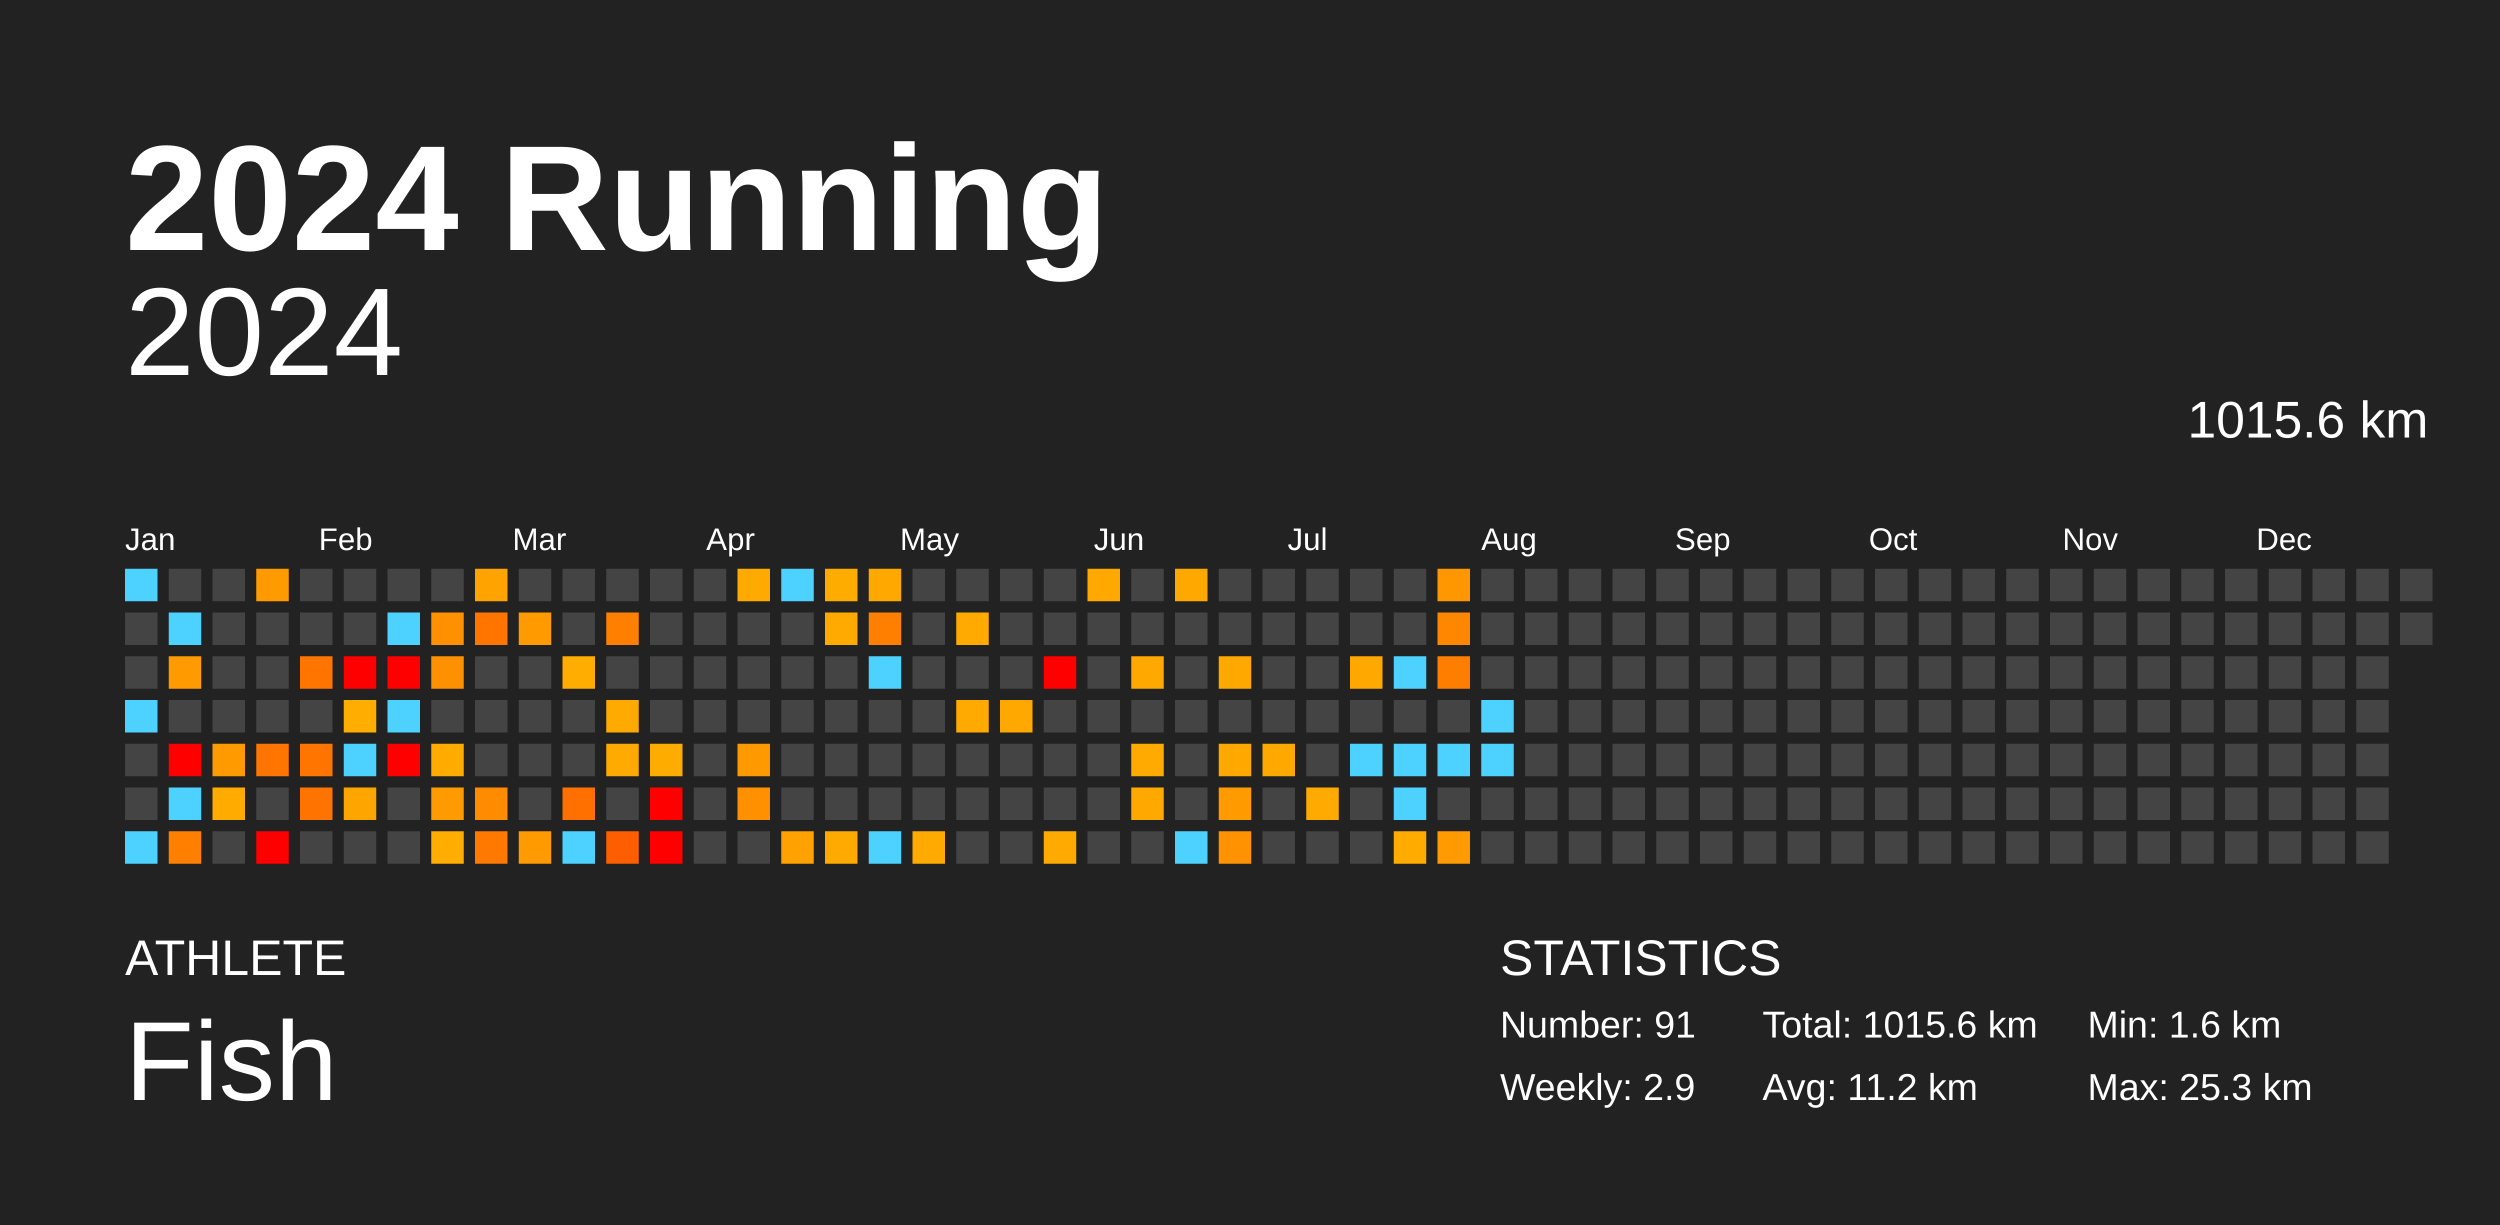
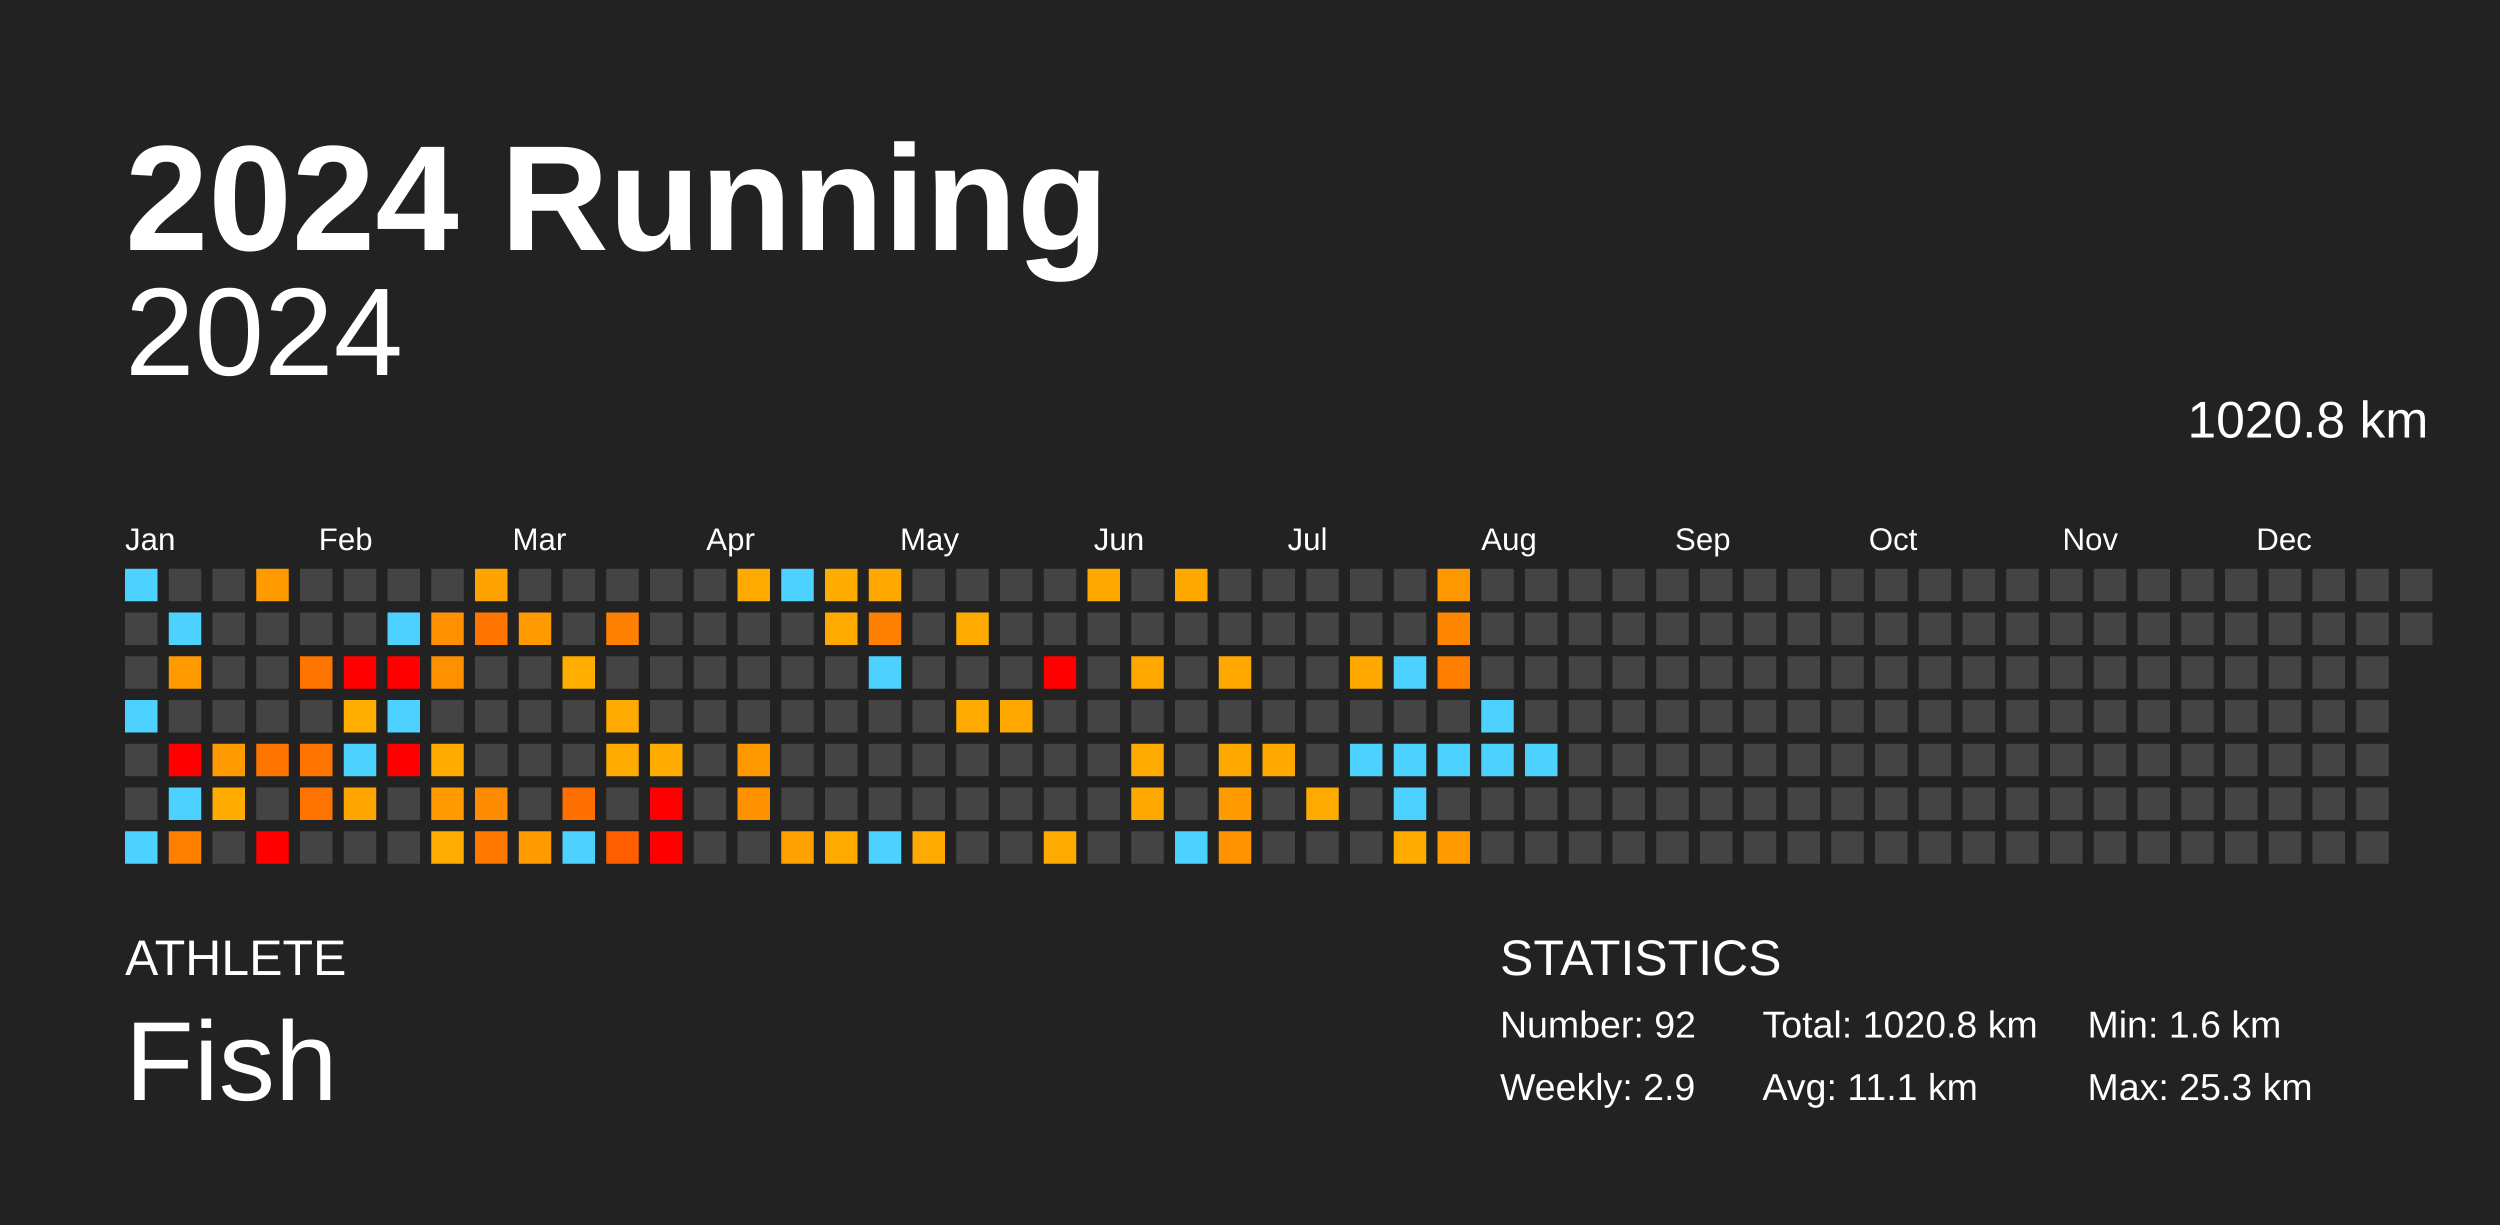
<svg xmlns="http://www.w3.org/2000/svg" baseProfile="full" height="98mm" version="1.1" viewBox="0,0,200,98" width="200mm">
  <defs />
  <rect fill="#222222" height="98" width="200" x="0" y="0" />
  <text fill="#FFFFFF" style="font-size:12px; font-family:Arial; font-weight:bold;" x="10" y="20">2024 Running</text>
  <text fill="#FFFFFF" style="font-size:4px; font-family:Arial" x="10" y="78">ATHLETE</text>
  <text fill="#FFFFFF" style="font-size:9px; font-family:Arial" x="10" y="88">Fish</text>
  <text fill="#FFFFFF" style="font-size:4px; font-family:Arial" x="120" y="78">STATISTICS</text>
-   <text fill="#FFFFFF" style="font-size:3px; font-family:Arial" x="120" y="83">Number: 91</text>
+   <text fill="#FFFFFF" style="font-size:3px; font-family:Arial" x="120" y="83">Number: 92</text>
  <text fill="#FFFFFF" style="font-size:3px; font-family:Arial" x="120" y="88">Weekly: 2.9</text>
-   <text fill="#FFFFFF" style="font-size:3px; font-family:Arial" x="141" y="83">Total: 1015.6 km</text>
-   <text fill="#FFFFFF" style="font-size:3px; font-family:Arial" x="141" y="88">Avg: 11.2 km</text>
+   <text fill="#FFFFFF" style="font-size:3px; font-family:Arial" x="141" y="83">Total: 1020.8 km</text>
+   <text fill="#FFFFFF" style="font-size:3px; font-family:Arial" x="141" y="88">Avg: 11.1 km</text>
  <text fill="#FFFFFF" style="font-size:3px; font-family:Arial" x="167" y="83">Min: 1.6 km</text>
  <text fill="#FFFFFF" style="font-size:3px; font-family:Arial" x="167" y="88">Max: 25.3 km</text>
  <text alignment-baseline="hanging" fill="#FFFFFF" style="font-size:10.0px; font-family:Arial;" x="10" y="30">2024</text>
-   <text alignment-baseline="hanging" fill="#FFFFFF" style="font-size:4.125px; font-family:Arial;" x="175" y="35">1015.6 km</text>
+   <text alignment-baseline="hanging" fill="#FFFFFF" style="font-size:4.125px; font-family:Arial;" x="175" y="35">1020.8 km</text>
  <text fill="#FFFFFF" style="font-size:2.5px; font-family:Arial" x="10.0" y="44">Jan</text>
  <text fill="#FFFFFF" style="font-size:2.5px; font-family:Arial" x="25.5" y="44">Feb</text>
  <text fill="#FFFFFF" style="font-size:2.5px; font-family:Arial" x="41.0" y="44">Mar</text>
  <text fill="#FFFFFF" style="font-size:2.5px; font-family:Arial" x="56.5" y="44">Apr</text>
  <text fill="#FFFFFF" style="font-size:2.5px; font-family:Arial" x="72.0" y="44">May</text>
  <text fill="#FFFFFF" style="font-size:2.5px; font-family:Arial" x="87.5" y="44">Jun</text>
  <text fill="#FFFFFF" style="font-size:2.5px; font-family:Arial" x="103.0" y="44">Jul</text>
  <text fill="#FFFFFF" style="font-size:2.5px; font-family:Arial" x="118.5" y="44">Aug</text>
  <text fill="#FFFFFF" style="font-size:2.5px; font-family:Arial" x="134.0" y="44">Sep</text>
  <text fill="#FFFFFF" style="font-size:2.5px; font-family:Arial" x="149.5" y="44">Oct</text>
  <text fill="#FFFFFF" style="font-size:2.5px; font-family:Arial" x="165.0" y="44">Nov</text>
  <text fill="#FFFFFF" style="font-size:2.5px; font-family:Arial" x="180.5" y="44">Dec</text>
  <rect fill="#4dd2ff" height="2.6" width="2.6" x="10.0" y="45.5" />
  <rect fill="#444444" height="2.6" width="2.6" x="10.0" y="49.0" />
  <rect fill="#444444" height="2.6" width="2.6" x="10.0" y="52.5" />
  <rect fill="#4dd2ff" height="2.6" width="2.6" x="10.0" y="56.0" />
  <rect fill="#444444" height="2.6" width="2.6" x="10.0" y="59.5" />
  <rect fill="#444444" height="2.6" width="2.6" x="10.0" y="63.0" />
  <rect fill="#4dd2ff" height="2.6" width="2.6" x="10.0" y="66.5" />
  <rect fill="#444444" height="2.6" width="2.6" x="13.5" y="45.5" />
  <rect fill="#4dd2ff" height="2.6" width="2.6" x="13.5" y="49.0" />
  <rect fill="#ff9b00" height="2.6" width="2.6" x="13.5" y="52.5" />
  <rect fill="#444444" height="2.6" width="2.6" x="13.5" y="56.0" />
  <rect fill="red" height="2.6" width="2.6" x="13.5" y="59.5" />
  <rect fill="#4dd2ff" height="2.6" width="2.6" x="13.5" y="63.0" />
  <rect fill="#ff7f00" height="2.6" width="2.6" x="13.5" y="66.5" />
  <rect fill="#444444" height="2.6" width="2.6" x="17.0" y="45.5" />
  <rect fill="#444444" height="2.6" width="2.6" x="17.0" y="49.0" />
  <rect fill="#444444" height="2.6" width="2.6" x="17.0" y="52.5" />
  <rect fill="#444444" height="2.6" width="2.6" x="17.0" y="56.0" />
  <rect fill="#ff9b00" height="2.6" width="2.6" x="17.0" y="59.5" />
  <rect fill="#ffab00" height="2.6" width="2.6" x="17.0" y="63.0" />
  <rect fill="#444444" height="2.6" width="2.6" x="17.0" y="66.5" />
  <rect fill="#ff9b00" height="2.6" width="2.6" x="20.5" y="45.5" />
  <rect fill="#444444" height="2.6" width="2.6" x="20.5" y="49.0" />
  <rect fill="#444444" height="2.6" width="2.6" x="20.5" y="52.5" />
  <rect fill="#444444" height="2.6" width="2.6" x="20.5" y="56.0" />
  <rect fill="#ff7500" height="2.6" width="2.6" x="20.5" y="59.5" />
  <rect fill="#444444" height="2.6" width="2.6" x="20.5" y="63.0" />
  <rect fill="red" height="2.6" width="2.6" x="20.5" y="66.5" />
  <rect fill="#444444" height="2.6" width="2.6" x="24.0" y="45.5" />
  <rect fill="#444444" height="2.6" width="2.6" x="24.0" y="49.0" />
  <rect fill="#ff7500" height="2.6" width="2.6" x="24.0" y="52.5" />
  <rect fill="#444444" height="2.6" width="2.6" x="24.0" y="56.0" />
  <rect fill="#ff7500" height="2.6" width="2.6" x="24.0" y="59.5" />
  <rect fill="#ff7400" height="2.6" width="2.6" x="24.0" y="63.0" />
  <rect fill="#444444" height="2.6" width="2.6" x="24.0" y="66.5" />
  <rect fill="#444444" height="2.6" width="2.6" x="27.5" y="45.5" />
  <rect fill="#444444" height="2.6" width="2.6" x="27.5" y="49.0" />
  <rect fill="red" height="2.6" width="2.6" x="27.5" y="52.5" />
  <rect fill="#ffae00" height="2.6" width="2.6" x="27.5" y="56.0" />
  <rect fill="#4dd2ff" height="2.6" width="2.6" x="27.5" y="59.5" />
  <rect fill="#ffa500" height="2.6" width="2.6" x="27.5" y="63.0" />
  <rect fill="#444444" height="2.6" width="2.6" x="27.5" y="66.5" />
  <rect fill="#444444" height="2.6" width="2.6" x="31.0" y="45.5" />
  <rect fill="#4dd2ff" height="2.6" width="2.6" x="31.0" y="49.0" />
  <rect fill="red" height="2.6" width="2.6" x="31.0" y="52.5" />
  <rect fill="#4dd2ff" height="2.6" width="2.6" x="31.0" y="56.0" />
  <rect fill="red" height="2.6" width="2.6" x="31.0" y="59.5" />
  <rect fill="#444444" height="2.6" width="2.6" x="31.0" y="63.0" />
  <rect fill="#444444" height="2.6" width="2.6" x="31.0" y="66.5" />
  <rect fill="#444444" height="2.6" width="2.6" x="34.5" y="45.5" />
  <rect fill="#ff9000" height="2.6" width="2.6" x="34.5" y="49.0" />
  <rect fill="#ff9100" height="2.6" width="2.6" x="34.5" y="52.5" />
  <rect fill="#444444" height="2.6" width="2.6" x="34.5" y="56.0" />
  <rect fill="#ffab00" height="2.6" width="2.6" x="34.5" y="59.5" />
  <rect fill="#ff9a00" height="2.6" width="2.6" x="34.5" y="63.0" />
  <rect fill="#ffad00" height="2.6" width="2.6" x="34.5" y="66.5" />
  <rect fill="#ffa300" height="2.6" width="2.6" x="38.0" y="45.5" />
  <rect fill="#ff7500" height="2.6" width="2.6" x="38.0" y="49.0" />
  <rect fill="#444444" height="2.6" width="2.6" x="38.0" y="52.5" />
  <rect fill="#444444" height="2.6" width="2.6" x="38.0" y="56.0" />
  <rect fill="#444444" height="2.6" width="2.6" x="38.0" y="59.5" />
  <rect fill="#ff8c00" height="2.6" width="2.6" x="38.0" y="63.0" />
  <rect fill="#ff7800" height="2.6" width="2.6" x="38.0" y="66.5" />
  <rect fill="#444444" height="2.6" width="2.6" x="41.5" y="45.5" />
  <rect fill="#ff9b00" height="2.6" width="2.6" x="41.5" y="49.0" />
  <rect fill="#444444" height="2.6" width="2.6" x="41.5" y="52.5" />
  <rect fill="#444444" height="2.6" width="2.6" x="41.5" y="56.0" />
  <rect fill="#444444" height="2.6" width="2.6" x="41.5" y="59.5" />
  <rect fill="#444444" height="2.6" width="2.6" x="41.5" y="63.0" />
  <rect fill="#ff9a00" height="2.6" width="2.6" x="41.5" y="66.5" />
  <rect fill="#444444" height="2.6" width="2.6" x="45.0" y="45.5" />
  <rect fill="#444444" height="2.6" width="2.6" x="45.0" y="49.0" />
  <rect fill="#ffae00" height="2.6" width="2.6" x="45.0" y="52.5" />
  <rect fill="#444444" height="2.6" width="2.6" x="45.0" y="56.0" />
  <rect fill="#444444" height="2.6" width="2.6" x="45.0" y="59.5" />
  <rect fill="#ff7000" height="2.6" width="2.6" x="45.0" y="63.0" />
  <rect fill="#4dd2ff" height="2.6" width="2.6" x="45.0" y="66.5" />
  <rect fill="#444444" height="2.6" width="2.6" x="48.5" y="45.5" />
  <rect fill="#ff7f00" height="2.6" width="2.6" x="48.5" y="49.0" />
  <rect fill="#444444" height="2.6" width="2.6" x="48.5" y="52.5" />
  <rect fill="#ffaa00" height="2.6" width="2.6" x="48.5" y="56.0" />
  <rect fill="#ffaa00" height="2.6" width="2.6" x="48.5" y="59.5" />
  <rect fill="#444444" height="2.6" width="2.6" x="48.5" y="63.0" />
  <rect fill="#ff5e00" height="2.6" width="2.6" x="48.5" y="66.5" />
  <rect fill="#444444" height="2.6" width="2.6" x="52.0" y="45.5" />
  <rect fill="#444444" height="2.6" width="2.6" x="52.0" y="49.0" />
  <rect fill="#444444" height="2.6" width="2.6" x="52.0" y="52.5" />
  <rect fill="#444444" height="2.6" width="2.6" x="52.0" y="56.0" />
  <rect fill="#ffac00" height="2.6" width="2.6" x="52.0" y="59.5" />
  <rect fill="red" height="2.6" width="2.6" x="52.0" y="63.0" />
  <rect fill="red" height="2.6" width="2.6" x="52.0" y="66.5" />
  <rect fill="#444444" height="2.6" width="2.6" x="55.5" y="45.5" />
  <rect fill="#444444" height="2.6" width="2.6" x="55.5" y="49.0" />
  <rect fill="#444444" height="2.6" width="2.6" x="55.5" y="52.5" />
  <rect fill="#444444" height="2.6" width="2.6" x="55.5" y="56.0" />
  <rect fill="#444444" height="2.6" width="2.6" x="55.5" y="59.5" />
  <rect fill="#444444" height="2.6" width="2.6" x="55.5" y="63.0" />
  <rect fill="#444444" height="2.6" width="2.6" x="55.5" y="66.5" />
  <rect fill="#ffaa00" height="2.6" width="2.6" x="59.0" y="45.5" />
  <rect fill="#444444" height="2.6" width="2.6" x="59.0" y="49.0" />
  <rect fill="#444444" height="2.6" width="2.6" x="59.0" y="52.5" />
  <rect fill="#444444" height="2.6" width="2.6" x="59.0" y="56.0" />
  <rect fill="#ff9900" height="2.6" width="2.6" x="59.0" y="59.5" />
  <rect fill="#ff9100" height="2.6" width="2.6" x="59.0" y="63.0" />
  <rect fill="#444444" height="2.6" width="2.6" x="59.0" y="66.5" />
  <rect fill="#4dd2ff" height="2.6" width="2.6" x="62.5" y="45.5" />
  <rect fill="#444444" height="2.6" width="2.6" x="62.5" y="49.0" />
  <rect fill="#444444" height="2.6" width="2.6" x="62.5" y="52.5" />
  <rect fill="#444444" height="2.6" width="2.6" x="62.5" y="56.0" />
  <rect fill="#444444" height="2.6" width="2.6" x="62.5" y="59.5" />
  <rect fill="#444444" height="2.6" width="2.6" x="62.5" y="63.0" />
  <rect fill="#ffa100" height="2.6" width="2.6" x="62.5" y="66.5" />
  <rect fill="#ffac00" height="2.6" width="2.6" x="66.0" y="45.5" />
  <rect fill="#ffaa00" height="2.6" width="2.6" x="66.0" y="49.0" />
  <rect fill="#444444" height="2.6" width="2.6" x="66.0" y="52.5" />
  <rect fill="#444444" height="2.6" width="2.6" x="66.0" y="56.0" />
  <rect fill="#444444" height="2.6" width="2.6" x="66.0" y="59.5" />
  <rect fill="#444444" height="2.6" width="2.6" x="66.0" y="63.0" />
  <rect fill="#ffaa00" height="2.6" width="2.6" x="66.0" y="66.5" />
  <rect fill="#ffa800" height="2.6" width="2.6" x="69.5" y="45.5" />
  <rect fill="#ff7f00" height="2.6" width="2.6" x="69.5" y="49.0" />
  <rect fill="#4dd2ff" height="2.6" width="2.6" x="69.5" y="52.5" />
  <rect fill="#444444" height="2.6" width="2.6" x="69.5" y="56.0" />
  <rect fill="#444444" height="2.6" width="2.6" x="69.5" y="59.5" />
  <rect fill="#444444" height="2.6" width="2.6" x="69.5" y="63.0" />
  <rect fill="#4dd2ff" height="2.6" width="2.6" x="69.5" y="66.5" />
  <rect fill="#444444" height="2.6" width="2.6" x="73.0" y="45.5" />
  <rect fill="#444444" height="2.6" width="2.6" x="73.0" y="49.0" />
  <rect fill="#444444" height="2.6" width="2.6" x="73.0" y="52.5" />
  <rect fill="#444444" height="2.6" width="2.6" x="73.0" y="56.0" />
  <rect fill="#444444" height="2.6" width="2.6" x="73.0" y="59.5" />
  <rect fill="#444444" height="2.6" width="2.6" x="73.0" y="63.0" />
  <rect fill="#ffaa00" height="2.6" width="2.6" x="73.0" y="66.5" />
  <rect fill="#444444" height="2.6" width="2.6" x="76.5" y="45.5" />
  <rect fill="#ffaa00" height="2.6" width="2.6" x="76.5" y="49.0" />
  <rect fill="#444444" height="2.6" width="2.6" x="76.5" y="52.5" />
  <rect fill="#ffaa00" height="2.6" width="2.6" x="76.5" y="56.0" />
  <rect fill="#444444" height="2.6" width="2.6" x="76.5" y="59.5" />
  <rect fill="#444444" height="2.6" width="2.6" x="76.5" y="63.0" />
  <rect fill="#444444" height="2.6" width="2.6" x="76.5" y="66.5" />
  <rect fill="#444444" height="2.6" width="2.6" x="80.0" y="45.5" />
  <rect fill="#444444" height="2.6" width="2.6" x="80.0" y="49.0" />
  <rect fill="#444444" height="2.6" width="2.6" x="80.0" y="52.5" />
  <rect fill="#ffa800" height="2.6" width="2.6" x="80.0" y="56.0" />
  <rect fill="#444444" height="2.6" width="2.6" x="80.0" y="59.5" />
  <rect fill="#444444" height="2.6" width="2.6" x="80.0" y="63.0" />
  <rect fill="#444444" height="2.6" width="2.6" x="80.0" y="66.5" />
  <rect fill="#444444" height="2.6" width="2.6" x="83.5" y="45.5" />
  <rect fill="#444444" height="2.6" width="2.6" x="83.5" y="49.0" />
  <rect fill="red" height="2.6" width="2.6" x="83.5" y="52.5" />
  <rect fill="#444444" height="2.6" width="2.6" x="83.5" y="56.0" />
  <rect fill="#444444" height="2.6" width="2.6" x="83.5" y="59.5" />
  <rect fill="#444444" height="2.6" width="2.6" x="83.5" y="63.0" />
  <rect fill="#ffaa00" height="2.6" width="2.6" x="83.5" y="66.5" />
  <rect fill="#ffa900" height="2.6" width="2.6" x="87.0" y="45.5" />
  <rect fill="#444444" height="2.6" width="2.6" x="87.0" y="49.0" />
  <rect fill="#444444" height="2.6" width="2.6" x="87.0" y="52.5" />
  <rect fill="#444444" height="2.6" width="2.6" x="87.0" y="56.0" />
  <rect fill="#444444" height="2.6" width="2.6" x="87.0" y="59.5" />
  <rect fill="#444444" height="2.6" width="2.6" x="87.0" y="63.0" />
  <rect fill="#444444" height="2.6" width="2.6" x="87.0" y="66.5" />
  <rect fill="#444444" height="2.6" width="2.6" x="90.5" y="45.5" />
  <rect fill="#444444" height="2.6" width="2.6" x="90.5" y="49.0" />
  <rect fill="#ffa800" height="2.6" width="2.6" x="90.5" y="52.5" />
  <rect fill="#444444" height="2.6" width="2.6" x="90.5" y="56.0" />
  <rect fill="#ffaa00" height="2.6" width="2.6" x="90.5" y="59.5" />
  <rect fill="#ffa900" height="2.6" width="2.6" x="90.5" y="63.0" />
  <rect fill="#444444" height="2.6" width="2.6" x="90.5" y="66.5" />
  <rect fill="#ffa900" height="2.6" width="2.6" x="94.0" y="45.5" />
  <rect fill="#444444" height="2.6" width="2.6" x="94.0" y="49.0" />
  <rect fill="#444444" height="2.6" width="2.6" x="94.0" y="52.5" />
  <rect fill="#444444" height="2.6" width="2.6" x="94.0" y="56.0" />
  <rect fill="#444444" height="2.6" width="2.6" x="94.0" y="59.5" />
  <rect fill="#444444" height="2.6" width="2.6" x="94.0" y="63.0" />
  <rect fill="#4dd2ff" height="2.6" width="2.6" x="94.0" y="66.5" />
  <rect fill="#444444" height="2.6" width="2.6" x="97.5" y="45.5" />
  <rect fill="#444444" height="2.6" width="2.6" x="97.5" y="49.0" />
  <rect fill="#ffa900" height="2.6" width="2.6" x="97.5" y="52.5" />
  <rect fill="#444444" height="2.6" width="2.6" x="97.5" y="56.0" />
  <rect fill="#ffa800" height="2.6" width="2.6" x="97.5" y="59.5" />
  <rect fill="#ff9b00" height="2.6" width="2.6" x="97.5" y="63.0" />
  <rect fill="#ff9200" height="2.6" width="2.6" x="97.5" y="66.5" />
  <rect fill="#444444" height="2.6" width="2.6" x="101.0" y="45.5" />
  <rect fill="#444444" height="2.6" width="2.6" x="101.0" y="49.0" />
  <rect fill="#444444" height="2.6" width="2.6" x="101.0" y="52.5" />
  <rect fill="#444444" height="2.6" width="2.6" x="101.0" y="56.0" />
  <rect fill="#ffa900" height="2.6" width="2.6" x="101.0" y="59.5" />
  <rect fill="#444444" height="2.6" width="2.6" x="101.0" y="63.0" />
  <rect fill="#444444" height="2.6" width="2.6" x="101.0" y="66.5" />
  <rect fill="#444444" height="2.6" width="2.6" x="104.5" y="45.5" />
  <rect fill="#444444" height="2.6" width="2.6" x="104.5" y="49.0" />
  <rect fill="#444444" height="2.6" width="2.6" x="104.5" y="52.5" />
  <rect fill="#444444" height="2.6" width="2.6" x="104.5" y="56.0" />
  <rect fill="#444444" height="2.6" width="2.6" x="104.5" y="59.5" />
  <rect fill="#ffaa00" height="2.6" width="2.6" x="104.5" y="63.0" />
  <rect fill="#444444" height="2.6" width="2.6" x="104.5" y="66.5" />
  <rect fill="#444444" height="2.6" width="2.6" x="108.0" y="45.5" />
  <rect fill="#444444" height="2.6" width="2.6" x="108.0" y="49.0" />
  <rect fill="#ffa900" height="2.6" width="2.6" x="108.0" y="52.5" />
  <rect fill="#444444" height="2.6" width="2.6" x="108.0" y="56.0" />
  <rect fill="#4dd2ff" height="2.6" width="2.6" x="108.0" y="59.5" />
  <rect fill="#444444" height="2.6" width="2.6" x="108.0" y="63.0" />
  <rect fill="#444444" height="2.6" width="2.6" x="108.0" y="66.5" />
  <rect fill="#444444" height="2.6" width="2.6" x="111.5" y="45.5" />
  <rect fill="#444444" height="2.6" width="2.6" x="111.5" y="49.0" />
  <rect fill="#4dd2ff" height="2.6" width="2.6" x="111.5" y="52.5" />
  <rect fill="#444444" height="2.6" width="2.6" x="111.5" y="56.0" />
  <rect fill="#4dd2ff" height="2.6" width="2.6" x="111.5" y="59.5" />
  <rect fill="#4dd2ff" height="2.6" width="2.6" x="111.5" y="63.0" />
  <rect fill="#ffab00" height="2.6" width="2.6" x="111.5" y="66.5" />
  <rect fill="#ff9700" height="2.6" width="2.6" x="115.0" y="45.5" />
  <rect fill="#ff8700" height="2.6" width="2.6" x="115.0" y="49.0" />
  <rect fill="#ff7e00" height="2.6" width="2.6" x="115.0" y="52.5" />
  <rect fill="#444444" height="2.6" width="2.6" x="115.0" y="56.0" />
  <rect fill="#4dd2ff" height="2.6" width="2.6" x="115.0" y="59.5" />
  <rect fill="#444444" height="2.6" width="2.6" x="115.0" y="63.0" />
  <rect fill="#ff9b00" height="2.6" width="2.6" x="115.0" y="66.5" />
  <rect fill="#444444" height="2.6" width="2.6" x="118.5" y="45.5" />
  <rect fill="#444444" height="2.6" width="2.6" x="118.5" y="49.0" />
  <rect fill="#444444" height="2.6" width="2.6" x="118.5" y="52.5" />
  <rect fill="#4dd2ff" height="2.6" width="2.6" x="118.5" y="56.0" />
  <rect fill="#4dd2ff" height="2.6" width="2.6" x="118.5" y="59.5" />
  <rect fill="#444444" height="2.6" width="2.6" x="118.5" y="63.0" />
  <rect fill="#444444" height="2.6" width="2.6" x="118.5" y="66.5" />
  <rect fill="#444444" height="2.6" width="2.6" x="122.0" y="45.5" />
  <rect fill="#444444" height="2.6" width="2.6" x="122.0" y="49.0" />
  <rect fill="#444444" height="2.6" width="2.6" x="122.0" y="52.5" />
  <rect fill="#444444" height="2.6" width="2.6" x="122.0" y="56.0" />
-   <rect fill="#444444" height="2.6" width="2.6" x="122.0" y="59.5" />
+   <rect fill="#4dd2ff" height="2.6" width="2.6" x="122.0" y="59.5" />
  <rect fill="#444444" height="2.6" width="2.6" x="122.0" y="63.0" />
  <rect fill="#444444" height="2.6" width="2.6" x="122.0" y="66.5" />
  <rect fill="#444444" height="2.6" width="2.6" x="125.5" y="45.5" />
  <rect fill="#444444" height="2.6" width="2.6" x="125.5" y="49.0" />
  <rect fill="#444444" height="2.6" width="2.6" x="125.5" y="52.5" />
  <rect fill="#444444" height="2.6" width="2.6" x="125.5" y="56.0" />
  <rect fill="#444444" height="2.6" width="2.6" x="125.5" y="59.5" />
  <rect fill="#444444" height="2.6" width="2.6" x="125.5" y="63.0" />
  <rect fill="#444444" height="2.6" width="2.6" x="125.5" y="66.5" />
  <rect fill="#444444" height="2.6" width="2.6" x="129.0" y="45.5" />
  <rect fill="#444444" height="2.6" width="2.6" x="129.0" y="49.0" />
  <rect fill="#444444" height="2.6" width="2.6" x="129.0" y="52.5" />
  <rect fill="#444444" height="2.6" width="2.6" x="129.0" y="56.0" />
  <rect fill="#444444" height="2.6" width="2.6" x="129.0" y="59.5" />
  <rect fill="#444444" height="2.6" width="2.6" x="129.0" y="63.0" />
  <rect fill="#444444" height="2.6" width="2.6" x="129.0" y="66.5" />
  <rect fill="#444444" height="2.6" width="2.6" x="132.5" y="45.5" />
  <rect fill="#444444" height="2.6" width="2.6" x="132.5" y="49.0" />
  <rect fill="#444444" height="2.6" width="2.6" x="132.5" y="52.5" />
  <rect fill="#444444" height="2.6" width="2.6" x="132.5" y="56.0" />
  <rect fill="#444444" height="2.6" width="2.6" x="132.5" y="59.5" />
  <rect fill="#444444" height="2.6" width="2.6" x="132.5" y="63.0" />
  <rect fill="#444444" height="2.6" width="2.6" x="132.5" y="66.5" />
  <rect fill="#444444" height="2.6" width="2.6" x="136.0" y="45.5" />
  <rect fill="#444444" height="2.6" width="2.6" x="136.0" y="49.0" />
  <rect fill="#444444" height="2.6" width="2.6" x="136.0" y="52.5" />
  <rect fill="#444444" height="2.6" width="2.6" x="136.0" y="56.0" />
  <rect fill="#444444" height="2.6" width="2.6" x="136.0" y="59.5" />
  <rect fill="#444444" height="2.6" width="2.6" x="136.0" y="63.0" />
  <rect fill="#444444" height="2.6" width="2.6" x="136.0" y="66.5" />
  <rect fill="#444444" height="2.6" width="2.6" x="139.5" y="45.5" />
  <rect fill="#444444" height="2.6" width="2.6" x="139.5" y="49.0" />
  <rect fill="#444444" height="2.6" width="2.6" x="139.5" y="52.5" />
  <rect fill="#444444" height="2.6" width="2.6" x="139.5" y="56.0" />
  <rect fill="#444444" height="2.6" width="2.6" x="139.5" y="59.5" />
  <rect fill="#444444" height="2.6" width="2.6" x="139.5" y="63.0" />
  <rect fill="#444444" height="2.6" width="2.6" x="139.5" y="66.5" />
  <rect fill="#444444" height="2.6" width="2.6" x="143.0" y="45.5" />
  <rect fill="#444444" height="2.6" width="2.6" x="143.0" y="49.0" />
  <rect fill="#444444" height="2.6" width="2.6" x="143.0" y="52.5" />
  <rect fill="#444444" height="2.6" width="2.6" x="143.0" y="56.0" />
  <rect fill="#444444" height="2.6" width="2.6" x="143.0" y="59.5" />
  <rect fill="#444444" height="2.6" width="2.6" x="143.0" y="63.0" />
  <rect fill="#444444" height="2.6" width="2.6" x="143.0" y="66.5" />
  <rect fill="#444444" height="2.6" width="2.6" x="146.5" y="45.5" />
  <rect fill="#444444" height="2.6" width="2.6" x="146.5" y="49.0" />
  <rect fill="#444444" height="2.6" width="2.6" x="146.5" y="52.5" />
  <rect fill="#444444" height="2.6" width="2.6" x="146.5" y="56.0" />
  <rect fill="#444444" height="2.6" width="2.6" x="146.5" y="59.5" />
  <rect fill="#444444" height="2.6" width="2.6" x="146.5" y="63.0" />
  <rect fill="#444444" height="2.6" width="2.6" x="146.5" y="66.5" />
  <rect fill="#444444" height="2.6" width="2.6" x="150.0" y="45.5" />
  <rect fill="#444444" height="2.6" width="2.6" x="150.0" y="49.0" />
  <rect fill="#444444" height="2.6" width="2.6" x="150.0" y="52.5" />
  <rect fill="#444444" height="2.6" width="2.6" x="150.0" y="56.0" />
  <rect fill="#444444" height="2.6" width="2.6" x="150.0" y="59.5" />
  <rect fill="#444444" height="2.6" width="2.6" x="150.0" y="63.0" />
  <rect fill="#444444" height="2.6" width="2.6" x="150.0" y="66.5" />
  <rect fill="#444444" height="2.6" width="2.6" x="153.5" y="45.5" />
  <rect fill="#444444" height="2.6" width="2.6" x="153.5" y="49.0" />
  <rect fill="#444444" height="2.6" width="2.6" x="153.5" y="52.5" />
  <rect fill="#444444" height="2.6" width="2.6" x="153.5" y="56.0" />
  <rect fill="#444444" height="2.6" width="2.6" x="153.5" y="59.5" />
  <rect fill="#444444" height="2.6" width="2.6" x="153.5" y="63.0" />
  <rect fill="#444444" height="2.6" width="2.6" x="153.5" y="66.5" />
  <rect fill="#444444" height="2.6" width="2.6" x="157.0" y="45.5" />
  <rect fill="#444444" height="2.6" width="2.6" x="157.0" y="49.0" />
  <rect fill="#444444" height="2.6" width="2.6" x="157.0" y="52.5" />
  <rect fill="#444444" height="2.6" width="2.6" x="157.0" y="56.0" />
  <rect fill="#444444" height="2.6" width="2.6" x="157.0" y="59.5" />
  <rect fill="#444444" height="2.6" width="2.6" x="157.0" y="63.0" />
  <rect fill="#444444" height="2.6" width="2.6" x="157.0" y="66.5" />
  <rect fill="#444444" height="2.6" width="2.6" x="160.5" y="45.5" />
  <rect fill="#444444" height="2.6" width="2.6" x="160.5" y="49.0" />
  <rect fill="#444444" height="2.6" width="2.6" x="160.5" y="52.5" />
  <rect fill="#444444" height="2.6" width="2.6" x="160.5" y="56.0" />
  <rect fill="#444444" height="2.6" width="2.6" x="160.5" y="59.5" />
  <rect fill="#444444" height="2.6" width="2.6" x="160.5" y="63.0" />
  <rect fill="#444444" height="2.6" width="2.6" x="160.5" y="66.5" />
  <rect fill="#444444" height="2.6" width="2.6" x="164.0" y="45.5" />
  <rect fill="#444444" height="2.6" width="2.6" x="164.0" y="49.0" />
  <rect fill="#444444" height="2.6" width="2.6" x="164.0" y="52.5" />
  <rect fill="#444444" height="2.6" width="2.6" x="164.0" y="56.0" />
  <rect fill="#444444" height="2.6" width="2.6" x="164.0" y="59.5" />
  <rect fill="#444444" height="2.6" width="2.6" x="164.0" y="63.0" />
  <rect fill="#444444" height="2.6" width="2.6" x="164.0" y="66.5" />
  <rect fill="#444444" height="2.6" width="2.6" x="167.5" y="45.5" />
  <rect fill="#444444" height="2.6" width="2.6" x="167.5" y="49.0" />
  <rect fill="#444444" height="2.6" width="2.6" x="167.5" y="52.5" />
  <rect fill="#444444" height="2.6" width="2.6" x="167.5" y="56.0" />
  <rect fill="#444444" height="2.6" width="2.6" x="167.5" y="59.5" />
  <rect fill="#444444" height="2.6" width="2.6" x="167.5" y="63.0" />
  <rect fill="#444444" height="2.6" width="2.6" x="167.5" y="66.5" />
  <rect fill="#444444" height="2.6" width="2.6" x="171.0" y="45.5" />
  <rect fill="#444444" height="2.6" width="2.6" x="171.0" y="49.0" />
  <rect fill="#444444" height="2.6" width="2.6" x="171.0" y="52.5" />
  <rect fill="#444444" height="2.6" width="2.6" x="171.0" y="56.0" />
  <rect fill="#444444" height="2.6" width="2.6" x="171.0" y="59.5" />
  <rect fill="#444444" height="2.6" width="2.6" x="171.0" y="63.0" />
  <rect fill="#444444" height="2.6" width="2.6" x="171.0" y="66.5" />
  <rect fill="#444444" height="2.6" width="2.6" x="174.5" y="45.5" />
  <rect fill="#444444" height="2.6" width="2.6" x="174.5" y="49.0" />
  <rect fill="#444444" height="2.6" width="2.6" x="174.5" y="52.5" />
  <rect fill="#444444" height="2.6" width="2.6" x="174.5" y="56.0" />
  <rect fill="#444444" height="2.6" width="2.6" x="174.5" y="59.5" />
  <rect fill="#444444" height="2.6" width="2.6" x="174.5" y="63.0" />
  <rect fill="#444444" height="2.6" width="2.6" x="174.5" y="66.5" />
  <rect fill="#444444" height="2.6" width="2.6" x="178.0" y="45.5" />
  <rect fill="#444444" height="2.6" width="2.6" x="178.0" y="49.0" />
  <rect fill="#444444" height="2.6" width="2.6" x="178.0" y="52.5" />
  <rect fill="#444444" height="2.6" width="2.6" x="178.0" y="56.0" />
  <rect fill="#444444" height="2.6" width="2.6" x="178.0" y="59.5" />
  <rect fill="#444444" height="2.6" width="2.6" x="178.0" y="63.0" />
  <rect fill="#444444" height="2.6" width="2.6" x="178.0" y="66.5" />
  <rect fill="#444444" height="2.6" width="2.6" x="181.5" y="45.5" />
  <rect fill="#444444" height="2.6" width="2.6" x="181.5" y="49.0" />
  <rect fill="#444444" height="2.6" width="2.6" x="181.5" y="52.5" />
  <rect fill="#444444" height="2.6" width="2.6" x="181.5" y="56.0" />
  <rect fill="#444444" height="2.6" width="2.6" x="181.5" y="59.5" />
  <rect fill="#444444" height="2.6" width="2.6" x="181.5" y="63.0" />
  <rect fill="#444444" height="2.6" width="2.6" x="181.5" y="66.5" />
  <rect fill="#444444" height="2.6" width="2.6" x="185.0" y="45.5" />
  <rect fill="#444444" height="2.6" width="2.6" x="185.0" y="49.0" />
  <rect fill="#444444" height="2.6" width="2.6" x="185.0" y="52.5" />
  <rect fill="#444444" height="2.6" width="2.6" x="185.0" y="56.0" />
  <rect fill="#444444" height="2.6" width="2.6" x="185.0" y="59.5" />
  <rect fill="#444444" height="2.6" width="2.6" x="185.0" y="63.0" />
  <rect fill="#444444" height="2.6" width="2.6" x="185.0" y="66.5" />
  <rect fill="#444444" height="2.6" width="2.6" x="188.5" y="45.5" />
  <rect fill="#444444" height="2.6" width="2.6" x="188.5" y="49.0" />
  <rect fill="#444444" height="2.6" width="2.6" x="188.5" y="52.5" />
  <rect fill="#444444" height="2.6" width="2.6" x="188.5" y="56.0" />
  <rect fill="#444444" height="2.6" width="2.6" x="188.5" y="59.5" />
  <rect fill="#444444" height="2.6" width="2.6" x="188.5" y="63.0" />
  <rect fill="#444444" height="2.6" width="2.6" x="188.5" y="66.5" />
  <rect fill="#444444" height="2.6" width="2.6" x="192.0" y="45.5" />
  <rect fill="#444444" height="2.6" width="2.6" x="192.0" y="49.0" />
</svg>
